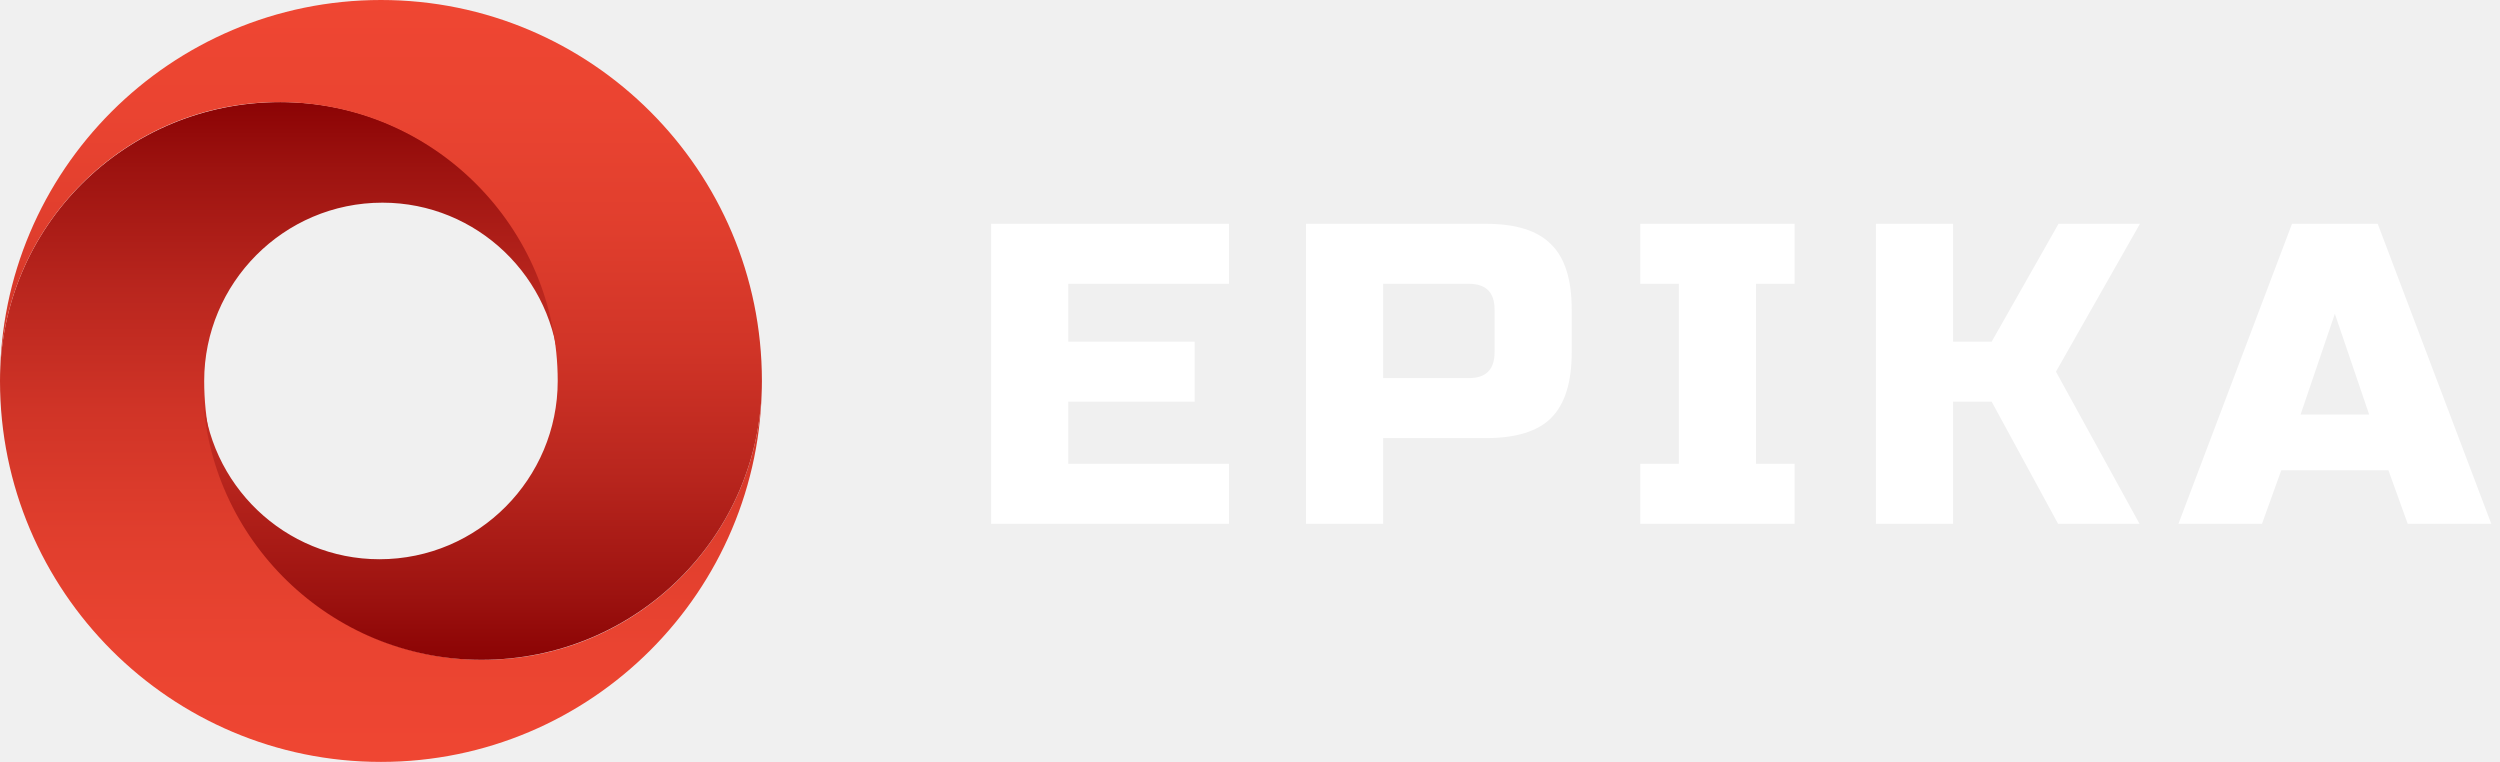
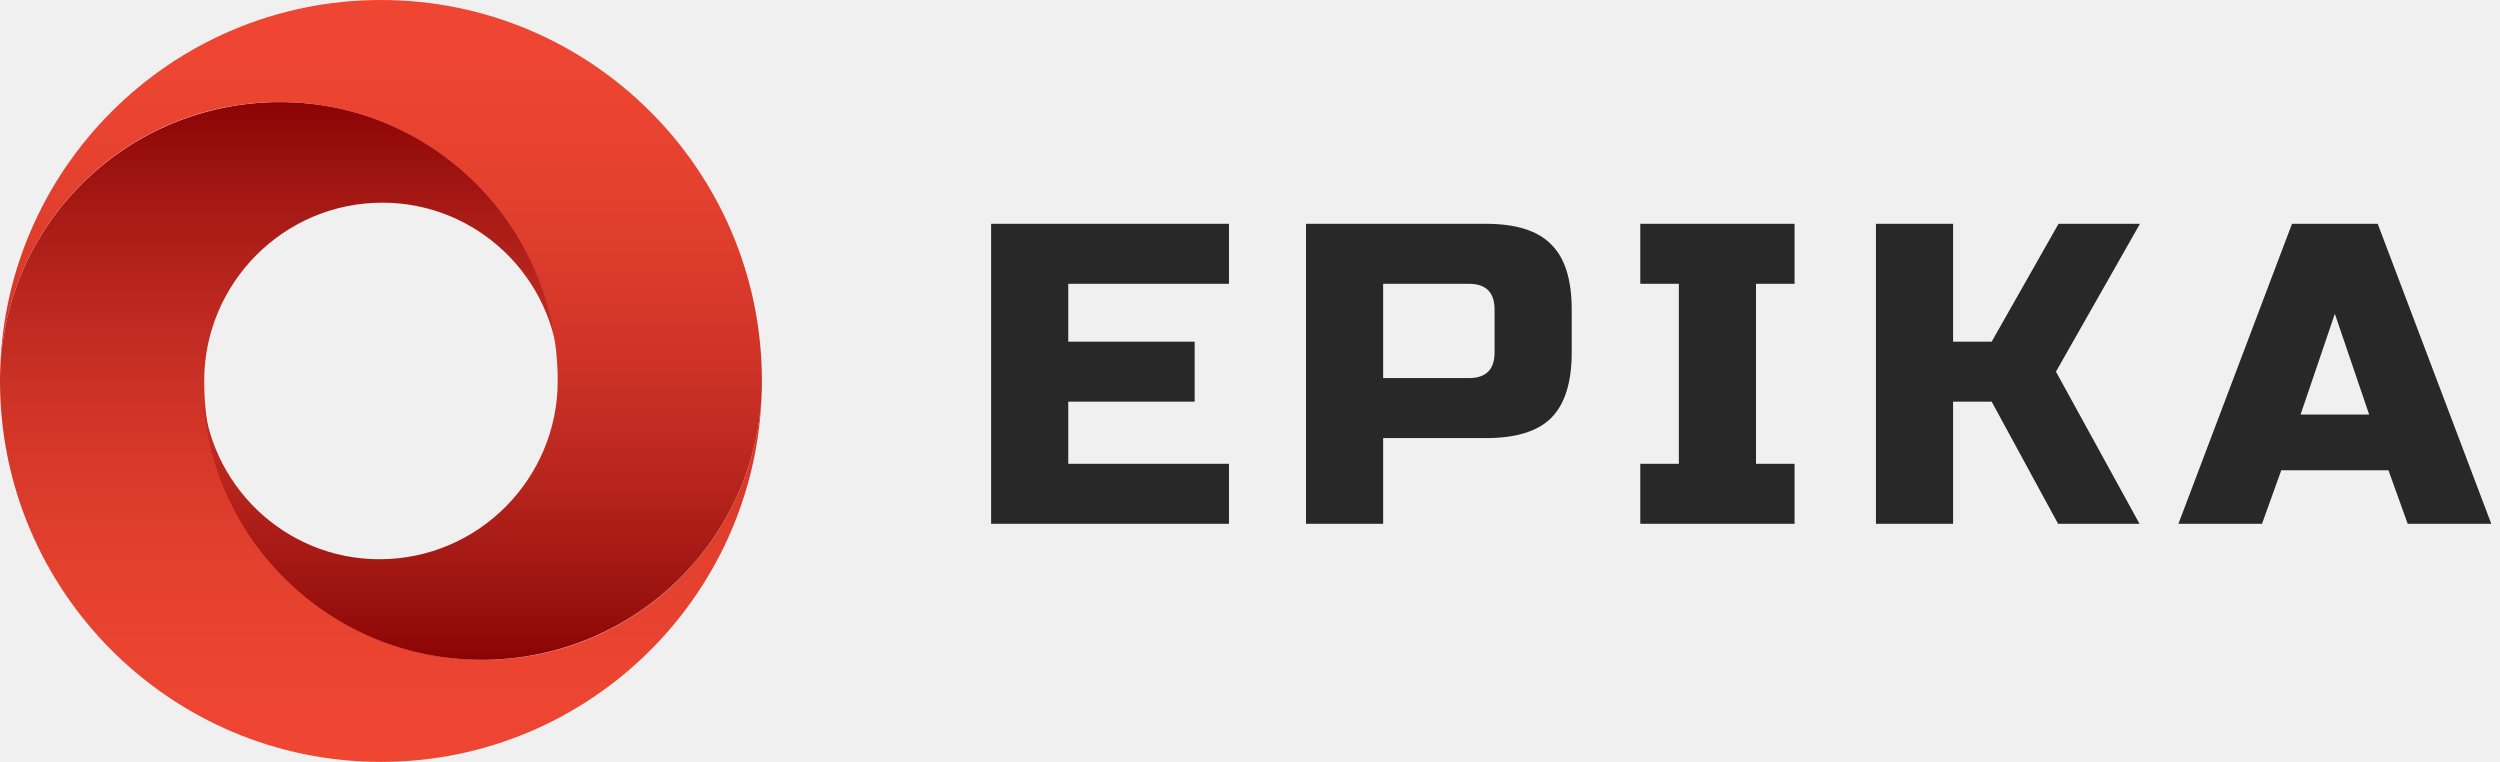
<svg xmlns="http://www.w3.org/2000/svg" width="105" height="32" viewBox="0 0 105 32" fill="none">
  <path d="M20.288 27.712C13.824 27.712 8.576 22.464 8.576 16C8.576 11.904 11.904 8.512 16.064 8.512C20.032 8.512 23.296 11.648 23.488 15.616C23.296 9.344 18.112 4.288 11.776 4.288C5.248 4.288 0 9.536 0 16C0 24.832 7.168 32 16 32C24.832 32 32 24.832 32 16C32 22.464 26.752 27.712 20.288 27.712Z" fill="url(#paint0_linear)" />
  <path d="M16 0C7.168 0 0 7.168 0 16C0 9.536 5.248 4.288 11.712 4.288C18.176 4.288 23.424 9.536 23.424 16C23.424 20.096 20.096 23.488 15.936 23.488C11.968 23.488 8.704 20.352 8.512 16.384C8.704 22.656 13.888 27.712 20.224 27.712C26.752 27.712 32 22.464 32 16C32 7.168 24.832 0 16 0Z" fill="url(#paint1_linear)" />
-   <path d="M51.617 22H41.627V9.4H51.617V11.92H44.867V14.35H50.176V16.87H44.867V19.48H51.617V22ZM54.852 9.4H62.412C63.672 9.4 64.584 9.688 65.148 10.264C65.724 10.828 66.012 11.74 66.012 13V14.8C66.012 16.06 65.724 16.978 65.148 17.554C64.584 18.118 63.672 18.4 62.412 18.4H58.092V22H54.852V9.4ZM62.772 13C62.772 12.28 62.412 11.92 61.692 11.92H58.092V15.88H61.692C62.412 15.88 62.772 15.52 62.772 14.8V13ZM75.372 22H68.892V19.48H70.512V11.92H68.892V9.4H75.372V11.92H73.752V19.48H75.372V22ZM82.03 22H78.79V9.4H82.03V14.35H83.65L86.458 9.4H89.878L86.35 15.61L89.86 22H86.44L83.65 16.87H82.03V22ZM95.004 22H91.494L96.264 9.4H99.864L104.634 22H101.124L100.314 19.75H95.814L95.004 22ZM96.624 17.41H99.504L98.064 13.18L96.624 17.41Z" fill="white" />
+   <path d="M51.617 22H41.627V9.4H51.617V11.92H44.867V14.35H50.176V16.87H44.867V19.48H51.617V22ZM54.852 9.4H62.412C63.672 9.4 64.584 9.688 65.148 10.264C65.724 10.828 66.012 11.74 66.012 13V14.8C66.012 16.06 65.724 16.978 65.148 17.554C64.584 18.118 63.672 18.4 62.412 18.4H58.092V22H54.852V9.4ZM62.772 13C62.772 12.28 62.412 11.92 61.692 11.92H58.092V15.88H61.692C62.412 15.88 62.772 15.52 62.772 14.8V13ZM75.372 22H68.892V19.48H70.512V11.92H68.892V9.4H75.372V11.92H73.752V19.48H75.372V22ZM82.03 22H78.79V9.4H82.03V14.35H83.65L86.458 9.4H89.878L86.35 15.61L89.86 22H86.44L83.65 16.87H82.03V22ZM95.004 22H91.494L96.264 9.4H99.864L104.634 22H101.124L100.314 19.75H95.814L95.004 22ZM96.624 17.41H99.504L98.064 13.18L96.624 17.41Z" fill="#282828" />
  <defs>
    <linearGradient id="paint0_linear" x1="16" y1="32" x2="16" y2="4.267" gradientUnits="userSpaceOnUse">
      <stop stop-color="#EF4632" />
      <stop offset="0.172" stop-color="#EA4431" />
      <stop offset="0.35" stop-color="#E03E2D" />
      <stop offset="0.532" stop-color="#D03427" />
      <stop offset="0.715" stop-color="#B9261E" />
      <stop offset="0.898" stop-color="#9D1310" />
      <stop offset="1" stop-color="#8B0304" />
    </linearGradient>
    <linearGradient id="paint1_linear" x1="16" y1="27.733" x2="16" y2="0" gradientUnits="userSpaceOnUse">
      <stop stop-color="#8B0304" />
      <stop offset="0.102" stop-color="#9D1310" />
      <stop offset="0.285" stop-color="#B9261E" />
      <stop offset="0.468" stop-color="#D03427" />
      <stop offset="0.65" stop-color="#E03E2D" />
      <stop offset="0.828" stop-color="#EA4431" />
      <stop offset="1" stop-color="#EF4632" />
    </linearGradient>
  </defs>
</svg>
